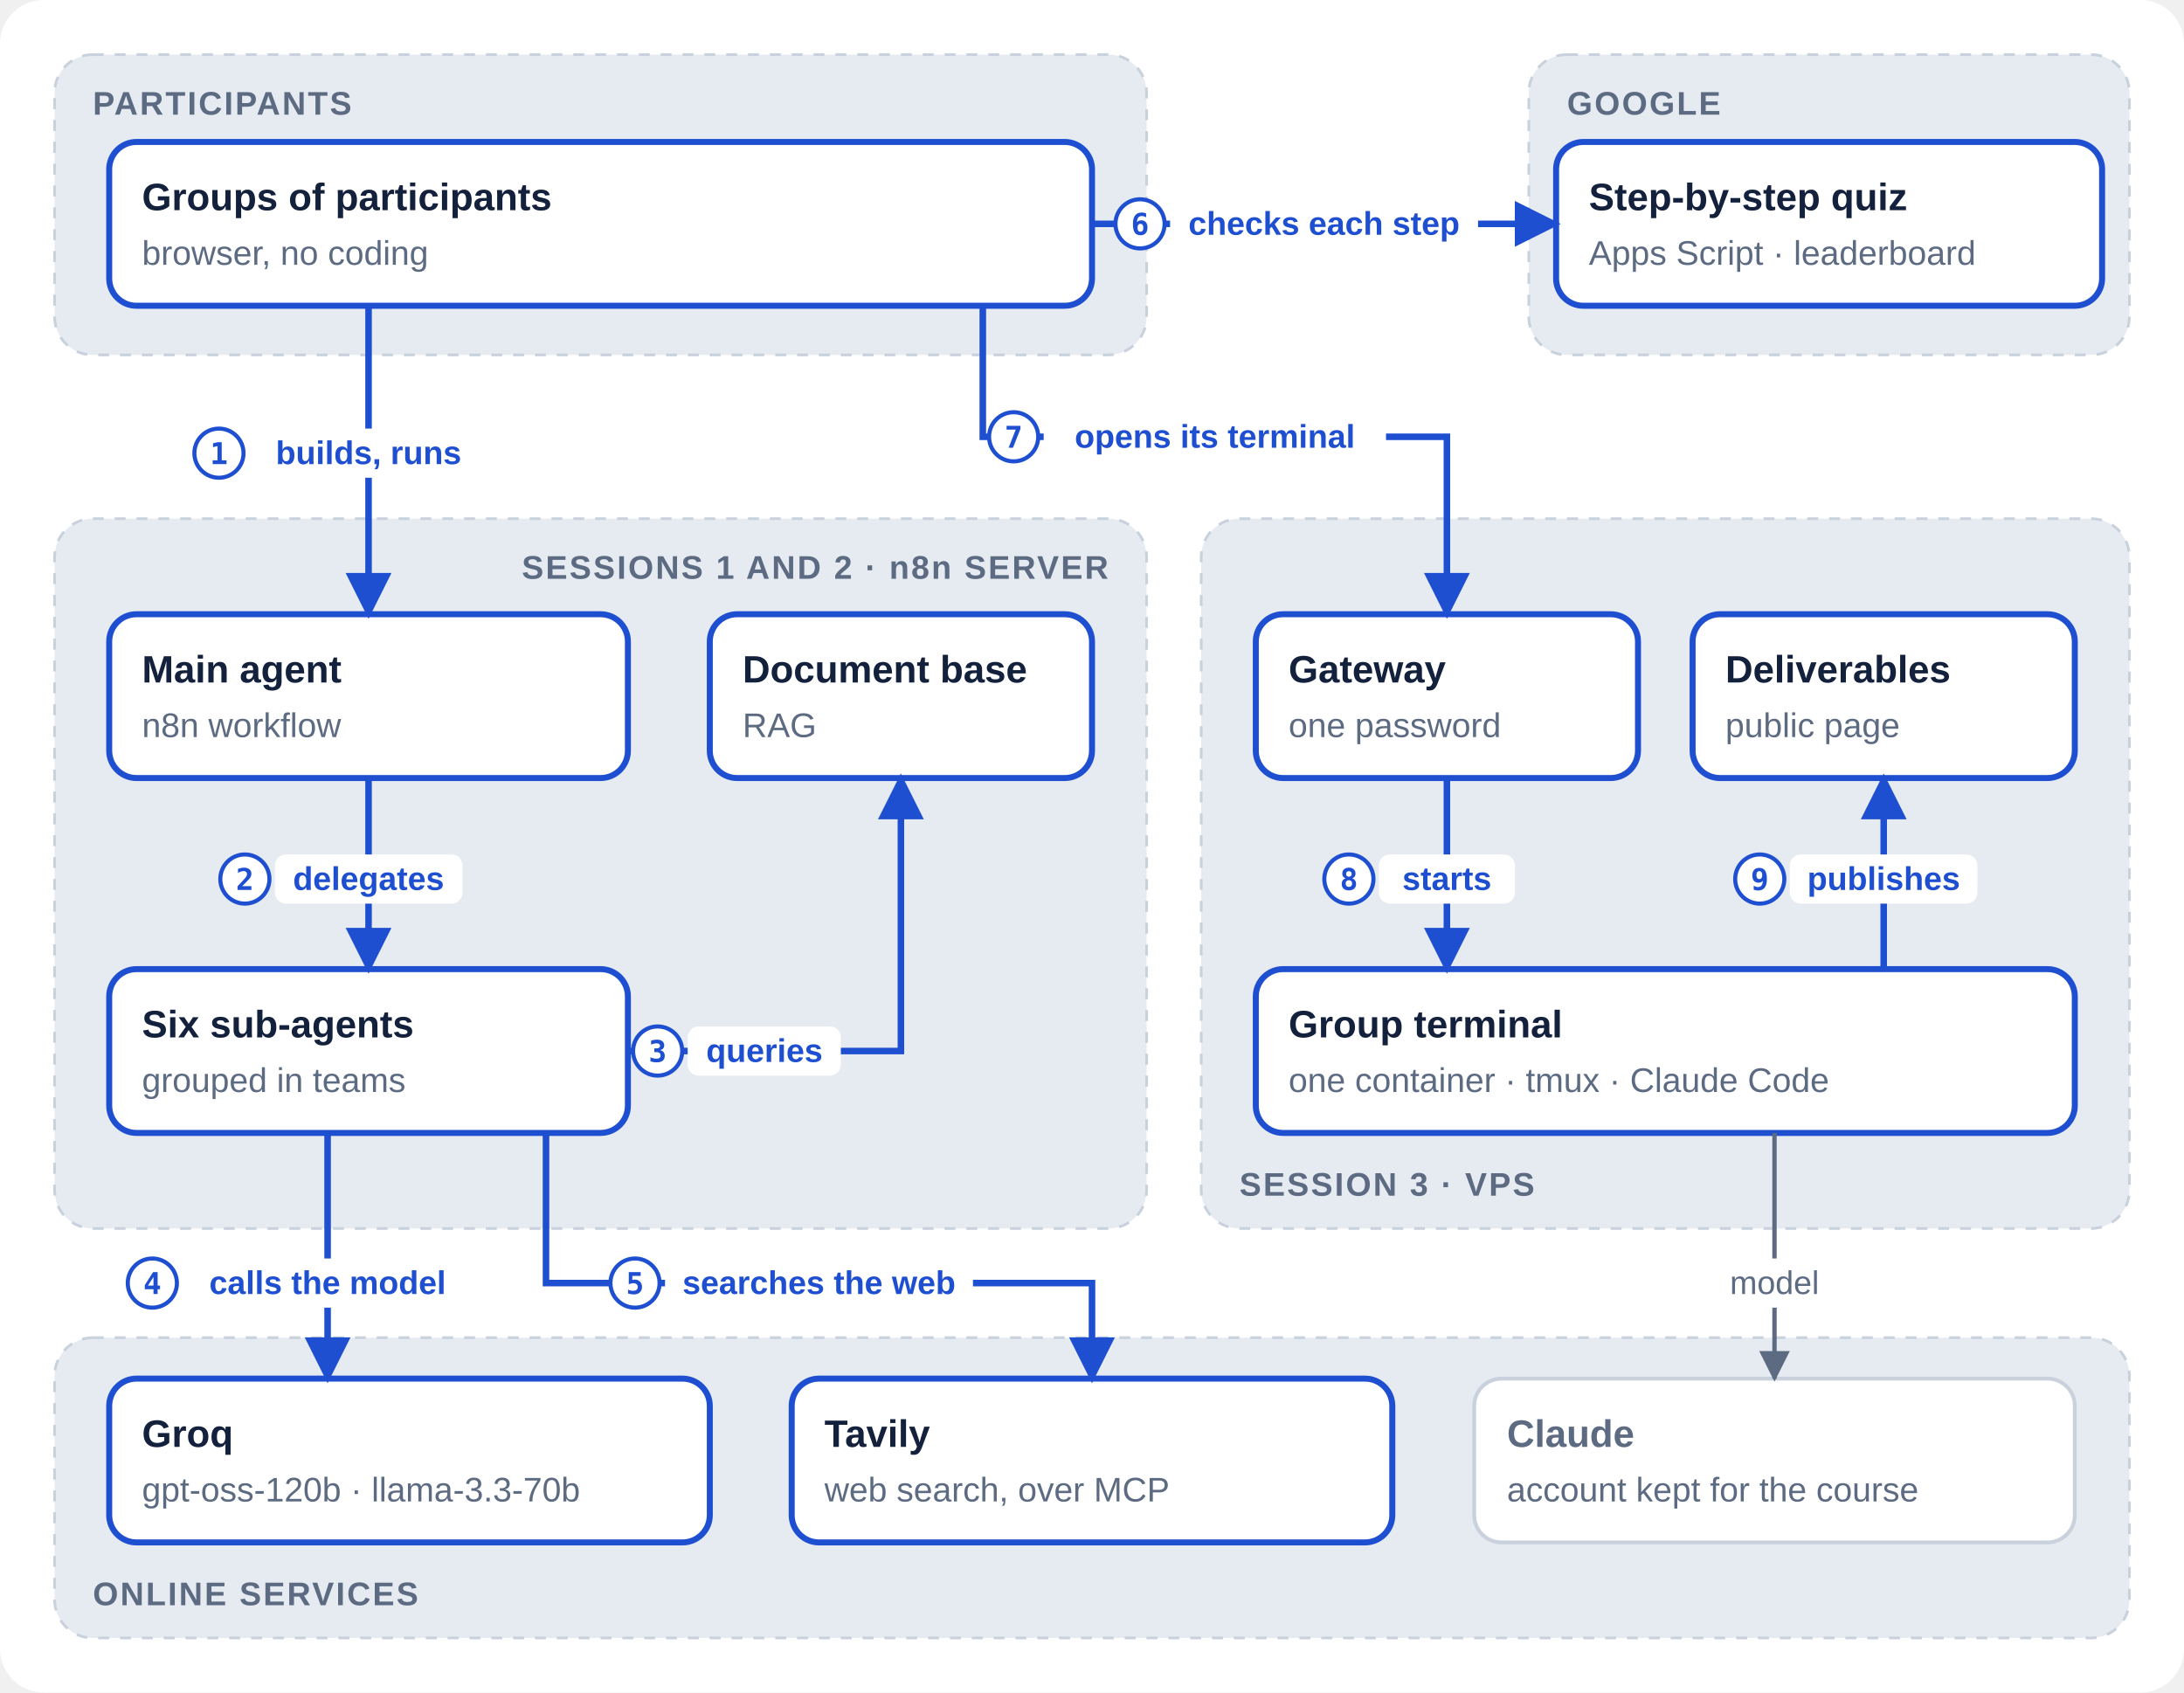
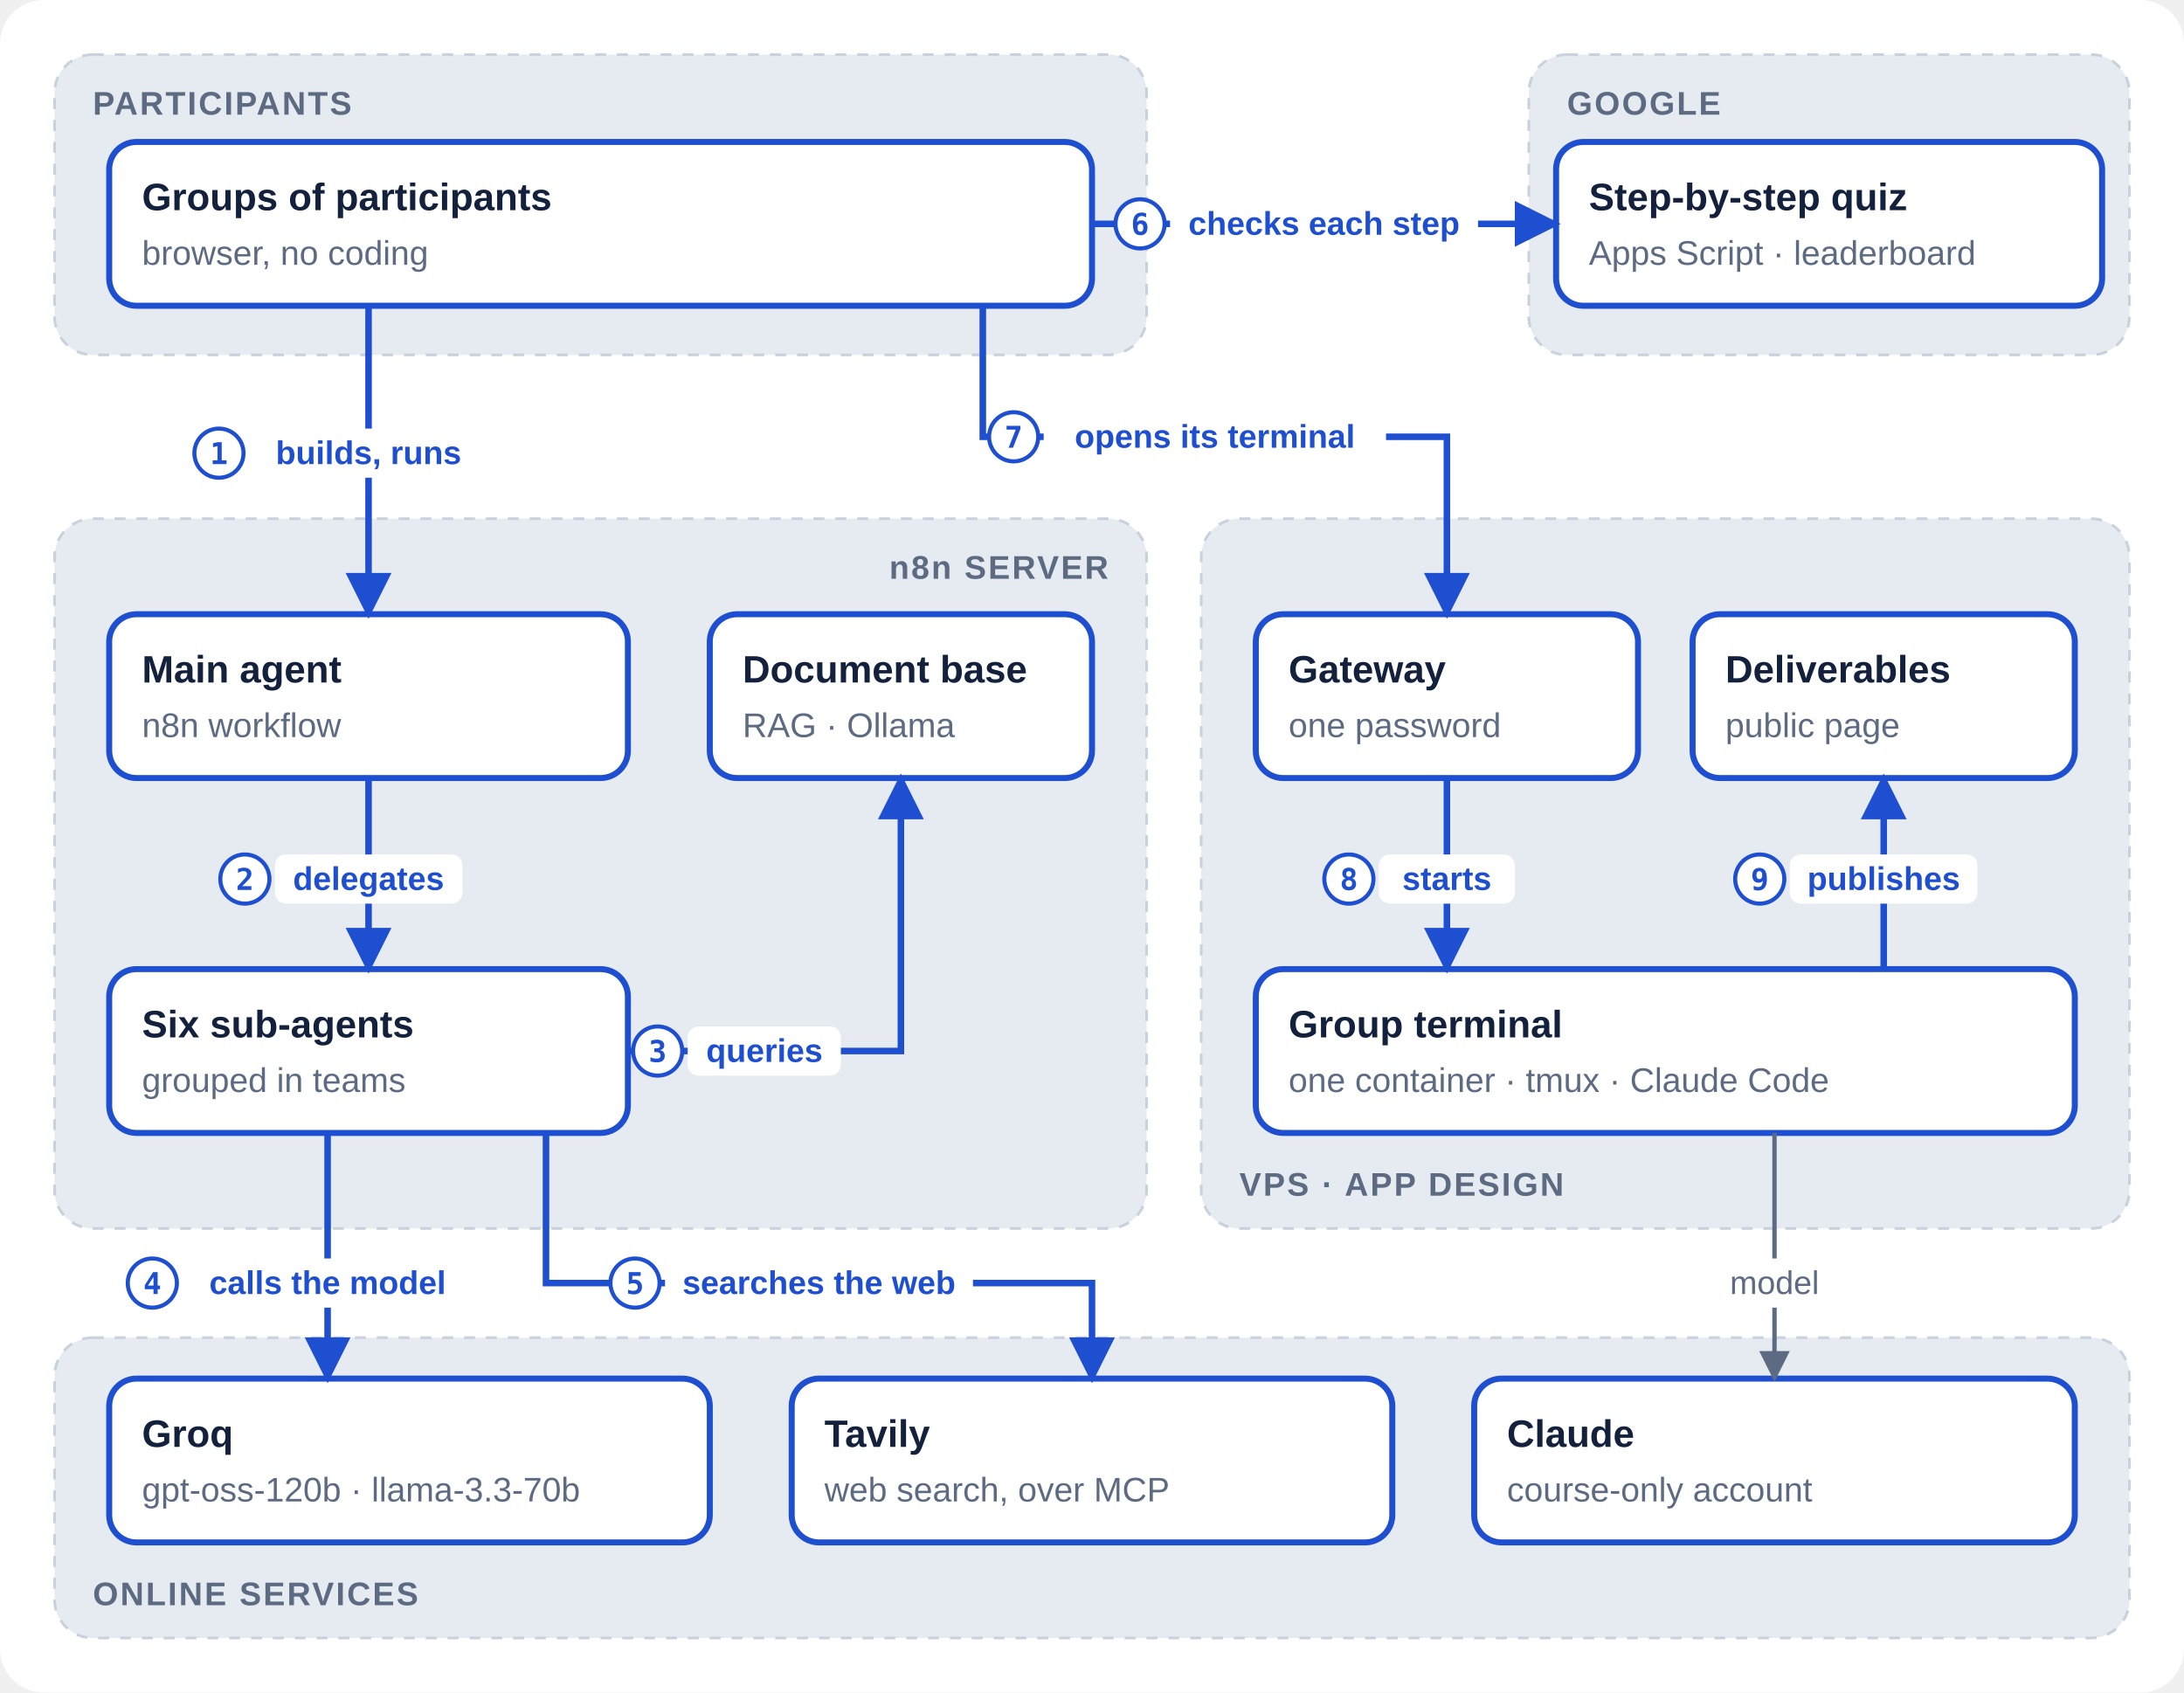
<svg xmlns="http://www.w3.org/2000/svg" viewBox="0 0 800 620" width="800" height="620" font-family="IBM Plex Sans, Segoe UI, Helvetica Neue, Arial, sans-serif" role="img" aria-label="GenAI4SC course architecture">
  <defs>
    <marker id="m" viewBox="0 0 10 10" refX="9" refY="5" markerWidth="7" markerHeight="7" orient="auto-start-reverse">
      <path d="M0 0L10 5L0 10z" fill="#5d6b82" />
    </marker>
    <marker id="a" viewBox="0 0 10 10" refX="9" refY="5" markerWidth="7" markerHeight="7" orient="auto-start-reverse">
      <path d="M0 0L10 5L0 10z" fill="#1f4fd1" />
    </marker>
  </defs>
  <rect width="800" height="620" rx="16" fill="#ffffff" />
  <rect x="20" y="20" width="400" height="110" rx="14" fill="#e6ebf2" stroke="#c9d1dd" stroke-dasharray="4 4" />
  <text x="34" y="42" fill="#5d6b82" font-size="12" font-weight="600" letter-spacing=".72">PARTICIPANTS</text>
  <rect x="560" y="20" width="220" height="110" rx="14" fill="#e6ebf2" stroke="#c9d1dd" stroke-dasharray="4 4" />
  <text x="574" y="42" fill="#5d6b82" font-size="12" font-weight="600" letter-spacing=".72">GOOGLE</text>
  <rect x="20" y="190" width="400" height="260" rx="14" fill="#e6ebf2" stroke="#c9d1dd" stroke-dasharray="4 4" />
-   <text x="406" y="212" text-anchor="end" fill="#5d6b82" font-size="12" font-weight="600" letter-spacing=".72">SESSIONS 1 AND 2 · n8n SERVER</text>
+   <text x="406" y="212" text-anchor="end" fill="#5d6b82" font-size="12" font-weight="600" letter-spacing=".72">n8n SERVER</text>
  <rect x="440" y="190" width="340" height="260" rx="14" fill="#e6ebf2" stroke="#c9d1dd" stroke-dasharray="4 4" />
-   <text x="454" y="438" fill="#5d6b82" font-size="12" font-weight="600" letter-spacing=".72">SESSION 3 · VPS</text>
+   <text x="454" y="438" fill="#5d6b82" font-size="12" font-weight="600" letter-spacing=".72">VPS · APP DESIGN</text>
  <rect x="20" y="490" width="760" height="110" rx="14" fill="#e6ebf2" stroke="#c9d1dd" stroke-dasharray="4 4" />
  <text x="34" y="588" fill="#5d6b82" font-size="12" font-weight="600" letter-spacing=".72">ONLINE SERVICES</text>
  <rect x="40" y="52" width="360" height="60" rx="10" fill="#fff" stroke="#1f4fd1" stroke-width="2.2" />
  <text x="52" y="77" fill="#14213d" font-size="14" font-weight="600">Groups of participants</text>
  <text x="52" y="97" fill="#5d6b82" font-size="12.5">browser, no coding</text>
  <rect x="570" y="52" width="200" height="60" rx="10" fill="#fff" stroke="#1f4fd1" stroke-width="2.2" />
  <text x="582" y="77" fill="#14213d" font-size="14" font-weight="600">Step-by-step quiz</text>
  <text x="582" y="97" fill="#5d6b82" font-size="12.5">Apps Script · leaderboard</text>
  <rect x="40" y="225" width="190" height="60" rx="10" fill="#fff" stroke="#1f4fd1" stroke-width="2.2" />
  <text x="52" y="250" fill="#14213d" font-size="14" font-weight="600">Main agent</text>
  <text x="52" y="270" fill="#5d6b82" font-size="12.5">n8n workflow</text>
  <rect x="40" y="355" width="190" height="60" rx="10" fill="#fff" stroke="#1f4fd1" stroke-width="2.2" />
  <text x="52" y="380" fill="#14213d" font-size="14" font-weight="600">Six sub-agents</text>
  <text x="52" y="400" fill="#5d6b82" font-size="12.5">grouped in teams</text>
  <rect x="260" y="225" width="140" height="60" rx="10" fill="#fff" stroke="#1f4fd1" stroke-width="2.2" />
  <text x="272" y="250" fill="#14213d" font-size="14" font-weight="600">Document base</text>
-   <text x="272" y="270" fill="#5d6b82" font-size="12.5">RAG</text>
+   <text x="272" y="270" fill="#5d6b82" font-size="12.5">RAG · Ollama</text>
  <rect x="460" y="225" width="140" height="60" rx="10" fill="#fff" stroke="#1f4fd1" stroke-width="2.2" />
  <text x="472" y="250" fill="#14213d" font-size="14" font-weight="600">Gateway</text>
  <text x="472" y="270" fill="#5d6b82" font-size="12.5">one password</text>
  <rect x="620" y="225" width="140" height="60" rx="10" fill="#fff" stroke="#1f4fd1" stroke-width="2.2" />
  <text x="632" y="250" fill="#14213d" font-size="14" font-weight="600">Deliverables</text>
  <text x="632" y="270" fill="#5d6b82" font-size="12.5">public page</text>
  <rect x="460" y="355" width="300" height="60" rx="10" fill="#fff" stroke="#1f4fd1" stroke-width="2.2" />
  <text x="472" y="380" fill="#14213d" font-size="14" font-weight="600">Group terminal</text>
  <text x="472" y="400" fill="#5d6b82" font-size="12.5">one container · tmux · Claude Code</text>
  <rect x="40" y="505" width="220" height="60" rx="10" fill="#fff" stroke="#1f4fd1" stroke-width="2.2" />
  <text x="52" y="530" fill="#14213d" font-size="14" font-weight="600">Groq</text>
  <text x="52" y="550" fill="#5d6b82" font-size="12.5">gpt-oss-120b · llama-3.3-70b</text>
  <rect x="290" y="505" width="220" height="60" rx="10" fill="#fff" stroke="#1f4fd1" stroke-width="2.2" />
  <text x="302" y="530" fill="#14213d" font-size="14" font-weight="600">Tavily</text>
  <text x="302" y="550" fill="#5d6b82" font-size="12.5">web search, over MCP</text>
-   <rect x="540" y="505" width="220" height="60" rx="10" fill="#fff" stroke="#c9d1dd" stroke-width="1.4" />
-   <text x="552" y="530" fill="#5d6b82" font-size="14" font-weight="600">Claude</text>
-   <text x="552" y="550" fill="#5d6b82" font-size="12.5">account kept for the course</text>
+   <rect x="540" y="505" width="220" height="60" rx="10" fill="#fff" stroke="#1f4fd1" stroke-width="2.2" />
+   <text x="552" y="530" fill="#14213d" font-size="14" font-weight="600">Claude</text>
+   <text x="552" y="550" fill="#5d6b82" font-size="12.5">course-only account</text>
  <path d="M135 112L135 225" fill="none" stroke="#1f4fd1" stroke-width="2.4" marker-end="url(#a)" />
  <rect x="91.2" y="157" width="87.6" height="18" rx="4" fill="#fff" />
  <text x="135" y="170" text-anchor="middle" fill="#1f4fd1" font-size="12" font-weight="600">builds, runs</text>
  <circle cx="80.2" cy="166" r="9" fill="#fff" stroke="#1f4fd1" stroke-width="1.5" />
  <text x="80.2" y="170" text-anchor="middle" fill="#1f4fd1" font-size="11" font-weight="700" font-family="IBM Plex Mono, Consolas, monospace">1</text>
  <path d="M135 285L135 355" fill="none" stroke="#1f4fd1" stroke-width="2.4" marker-end="url(#a)" />
  <rect x="100.7" y="313" width="68.7" height="18" rx="4" fill="#fff" />
  <text x="135" y="326" text-anchor="middle" fill="#1f4fd1" font-size="12" font-weight="600">delegates</text>
  <circle cx="89.7" cy="322" r="9" fill="#fff" stroke="#1f4fd1" stroke-width="1.5" />
  <text x="89.7" y="326" text-anchor="middle" fill="#1f4fd1" font-size="11" font-weight="700" font-family="IBM Plex Mono, Consolas, monospace">2</text>
  <path d="M230 385L330 385L330 285" fill="none" stroke="#1f4fd1" stroke-width="2.4" marker-end="url(#a)" />
  <rect x="251.9" y="376" width="56.1" height="18" rx="4" fill="#fff" />
  <text x="280" y="389" text-anchor="middle" fill="#1f4fd1" font-size="12" font-weight="600">queries</text>
  <circle cx="240.9" cy="385" r="9" fill="#fff" stroke="#1f4fd1" stroke-width="1.5" />
  <text x="240.9" y="389" text-anchor="middle" fill="#1f4fd1" font-size="11" font-weight="700" font-family="IBM Plex Mono, Consolas, monospace">3</text>
  <path d="M120 415L120 505" fill="none" stroke="#1f4fd1" stroke-width="2.4" marker-end="url(#a)" />
  <rect x="66.8" y="461" width="106.5" height="18" rx="4" fill="#fff" />
  <text x="120" y="474" text-anchor="middle" fill="#1f4fd1" font-size="12" font-weight="600">calls the model</text>
  <circle cx="55.8" cy="470" r="9" fill="#fff" stroke="#1f4fd1" stroke-width="1.5" />
  <text x="55.8" y="474" text-anchor="middle" fill="#1f4fd1" font-size="11" font-weight="700" font-family="IBM Plex Mono, Consolas, monospace">4</text>
  <path d="M200 415L200 470L400 470L400 505" fill="none" stroke="#1f4fd1" stroke-width="2.4" marker-end="url(#a)" />
  <rect x="243.6" y="461" width="112.8" height="18" rx="4" fill="#fff" />
  <text x="300" y="474" text-anchor="middle" fill="#1f4fd1" font-size="12" font-weight="600">searches the web</text>
  <circle cx="232.6" cy="470" r="9" fill="#fff" stroke="#1f4fd1" stroke-width="1.5" />
  <text x="232.6" y="474" text-anchor="middle" fill="#1f4fd1" font-size="11" font-weight="700" font-family="IBM Plex Mono, Consolas, monospace">5</text>
  <path d="M400 82L570 82" fill="none" stroke="#1f4fd1" stroke-width="2.4" marker-end="url(#a)" />
  <rect x="428.6" y="73" width="112.8" height="18" rx="4" fill="#fff" />
  <text x="485" y="86" text-anchor="middle" fill="#1f4fd1" font-size="12" font-weight="600">checks each step</text>
  <circle cx="417.6" cy="82" r="9" fill="#fff" stroke="#1f4fd1" stroke-width="1.5" />
  <text x="417.6" y="86" text-anchor="middle" fill="#1f4fd1" font-size="11" font-weight="700" font-family="IBM Plex Mono, Consolas, monospace">6</text>
  <path d="M360 112L360 160L530 160L530 225" fill="none" stroke="#1f4fd1" stroke-width="2.4" marker-end="url(#a)" />
  <rect x="382.3" y="151" width="125.4" height="18" rx="4" fill="#fff" />
  <text x="445" y="164" text-anchor="middle" fill="#1f4fd1" font-size="12" font-weight="600">opens its terminal</text>
  <circle cx="371.3" cy="160" r="9" fill="#fff" stroke="#1f4fd1" stroke-width="1.5" />
  <text x="371.3" y="164" text-anchor="middle" fill="#1f4fd1" font-size="11" font-weight="700" font-family="IBM Plex Mono, Consolas, monospace">7</text>
  <path d="M530 285L530 355" fill="none" stroke="#1f4fd1" stroke-width="2.4" marker-end="url(#a)" />
  <rect x="505.1" y="313" width="49.8" height="18" rx="4" fill="#fff" />
  <text x="530" y="326" text-anchor="middle" fill="#1f4fd1" font-size="12" font-weight="600">starts</text>
  <circle cx="494.1" cy="322" r="9" fill="#fff" stroke="#1f4fd1" stroke-width="1.5" />
  <text x="494.1" y="326" text-anchor="middle" fill="#1f4fd1" font-size="11" font-weight="700" font-family="IBM Plex Mono, Consolas, monospace">8</text>
  <path d="M690 355L690 285" fill="none" stroke="#1f4fd1" stroke-width="2.4" marker-end="url(#a)" />
  <rect x="655.6" y="313" width="68.7" height="18" rx="4" fill="#fff" />
  <text x="690" y="326" text-anchor="middle" fill="#1f4fd1" font-size="12" font-weight="600">publishes</text>
  <circle cx="644.6" cy="322" r="9" fill="#fff" stroke="#1f4fd1" stroke-width="1.5" />
  <text x="644.6" y="326" text-anchor="middle" fill="#1f4fd1" font-size="11" font-weight="700" font-family="IBM Plex Mono, Consolas, monospace">9</text>
  <path d="M650 415L650 505" fill="none" stroke="#5d6b82" stroke-width="1.6" marker-end="url(#m)" />
  <rect x="628.2" y="461" width="43.5" height="18" rx="4" fill="#fff" />
  <text x="650" y="474" text-anchor="middle" fill="#5d6b82" font-size="12" font-weight="400">model</text>
</svg>
